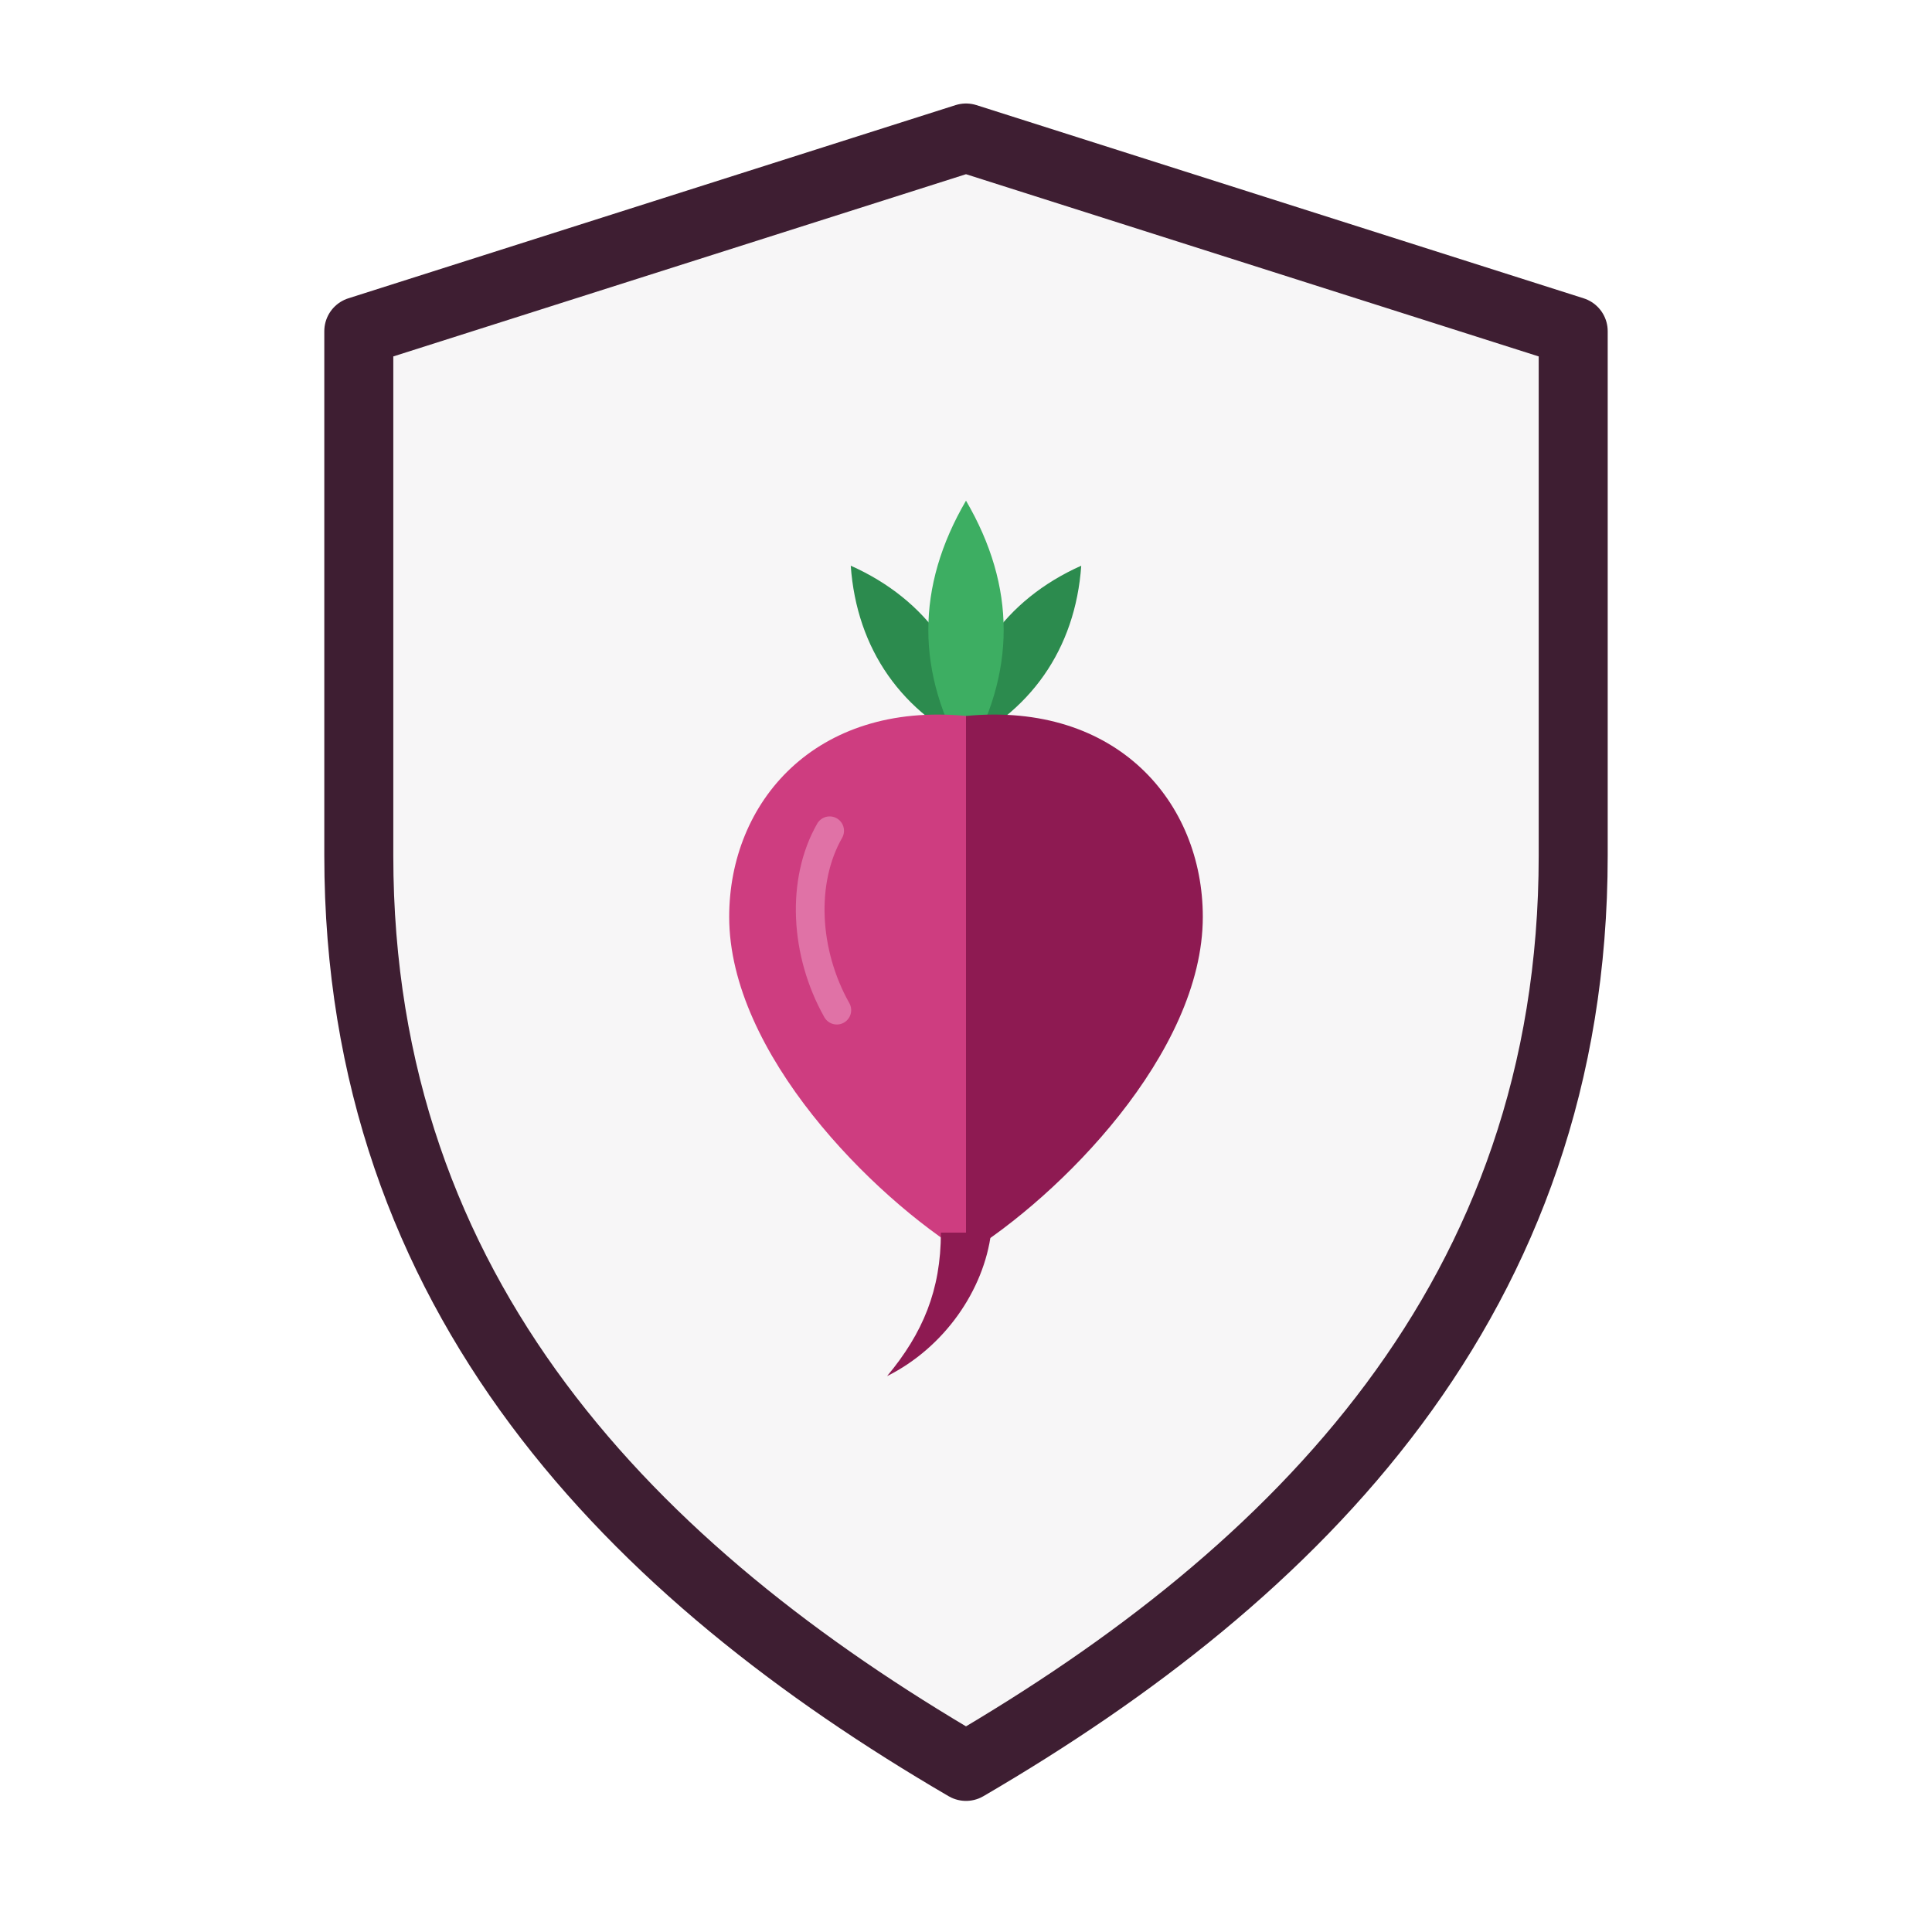
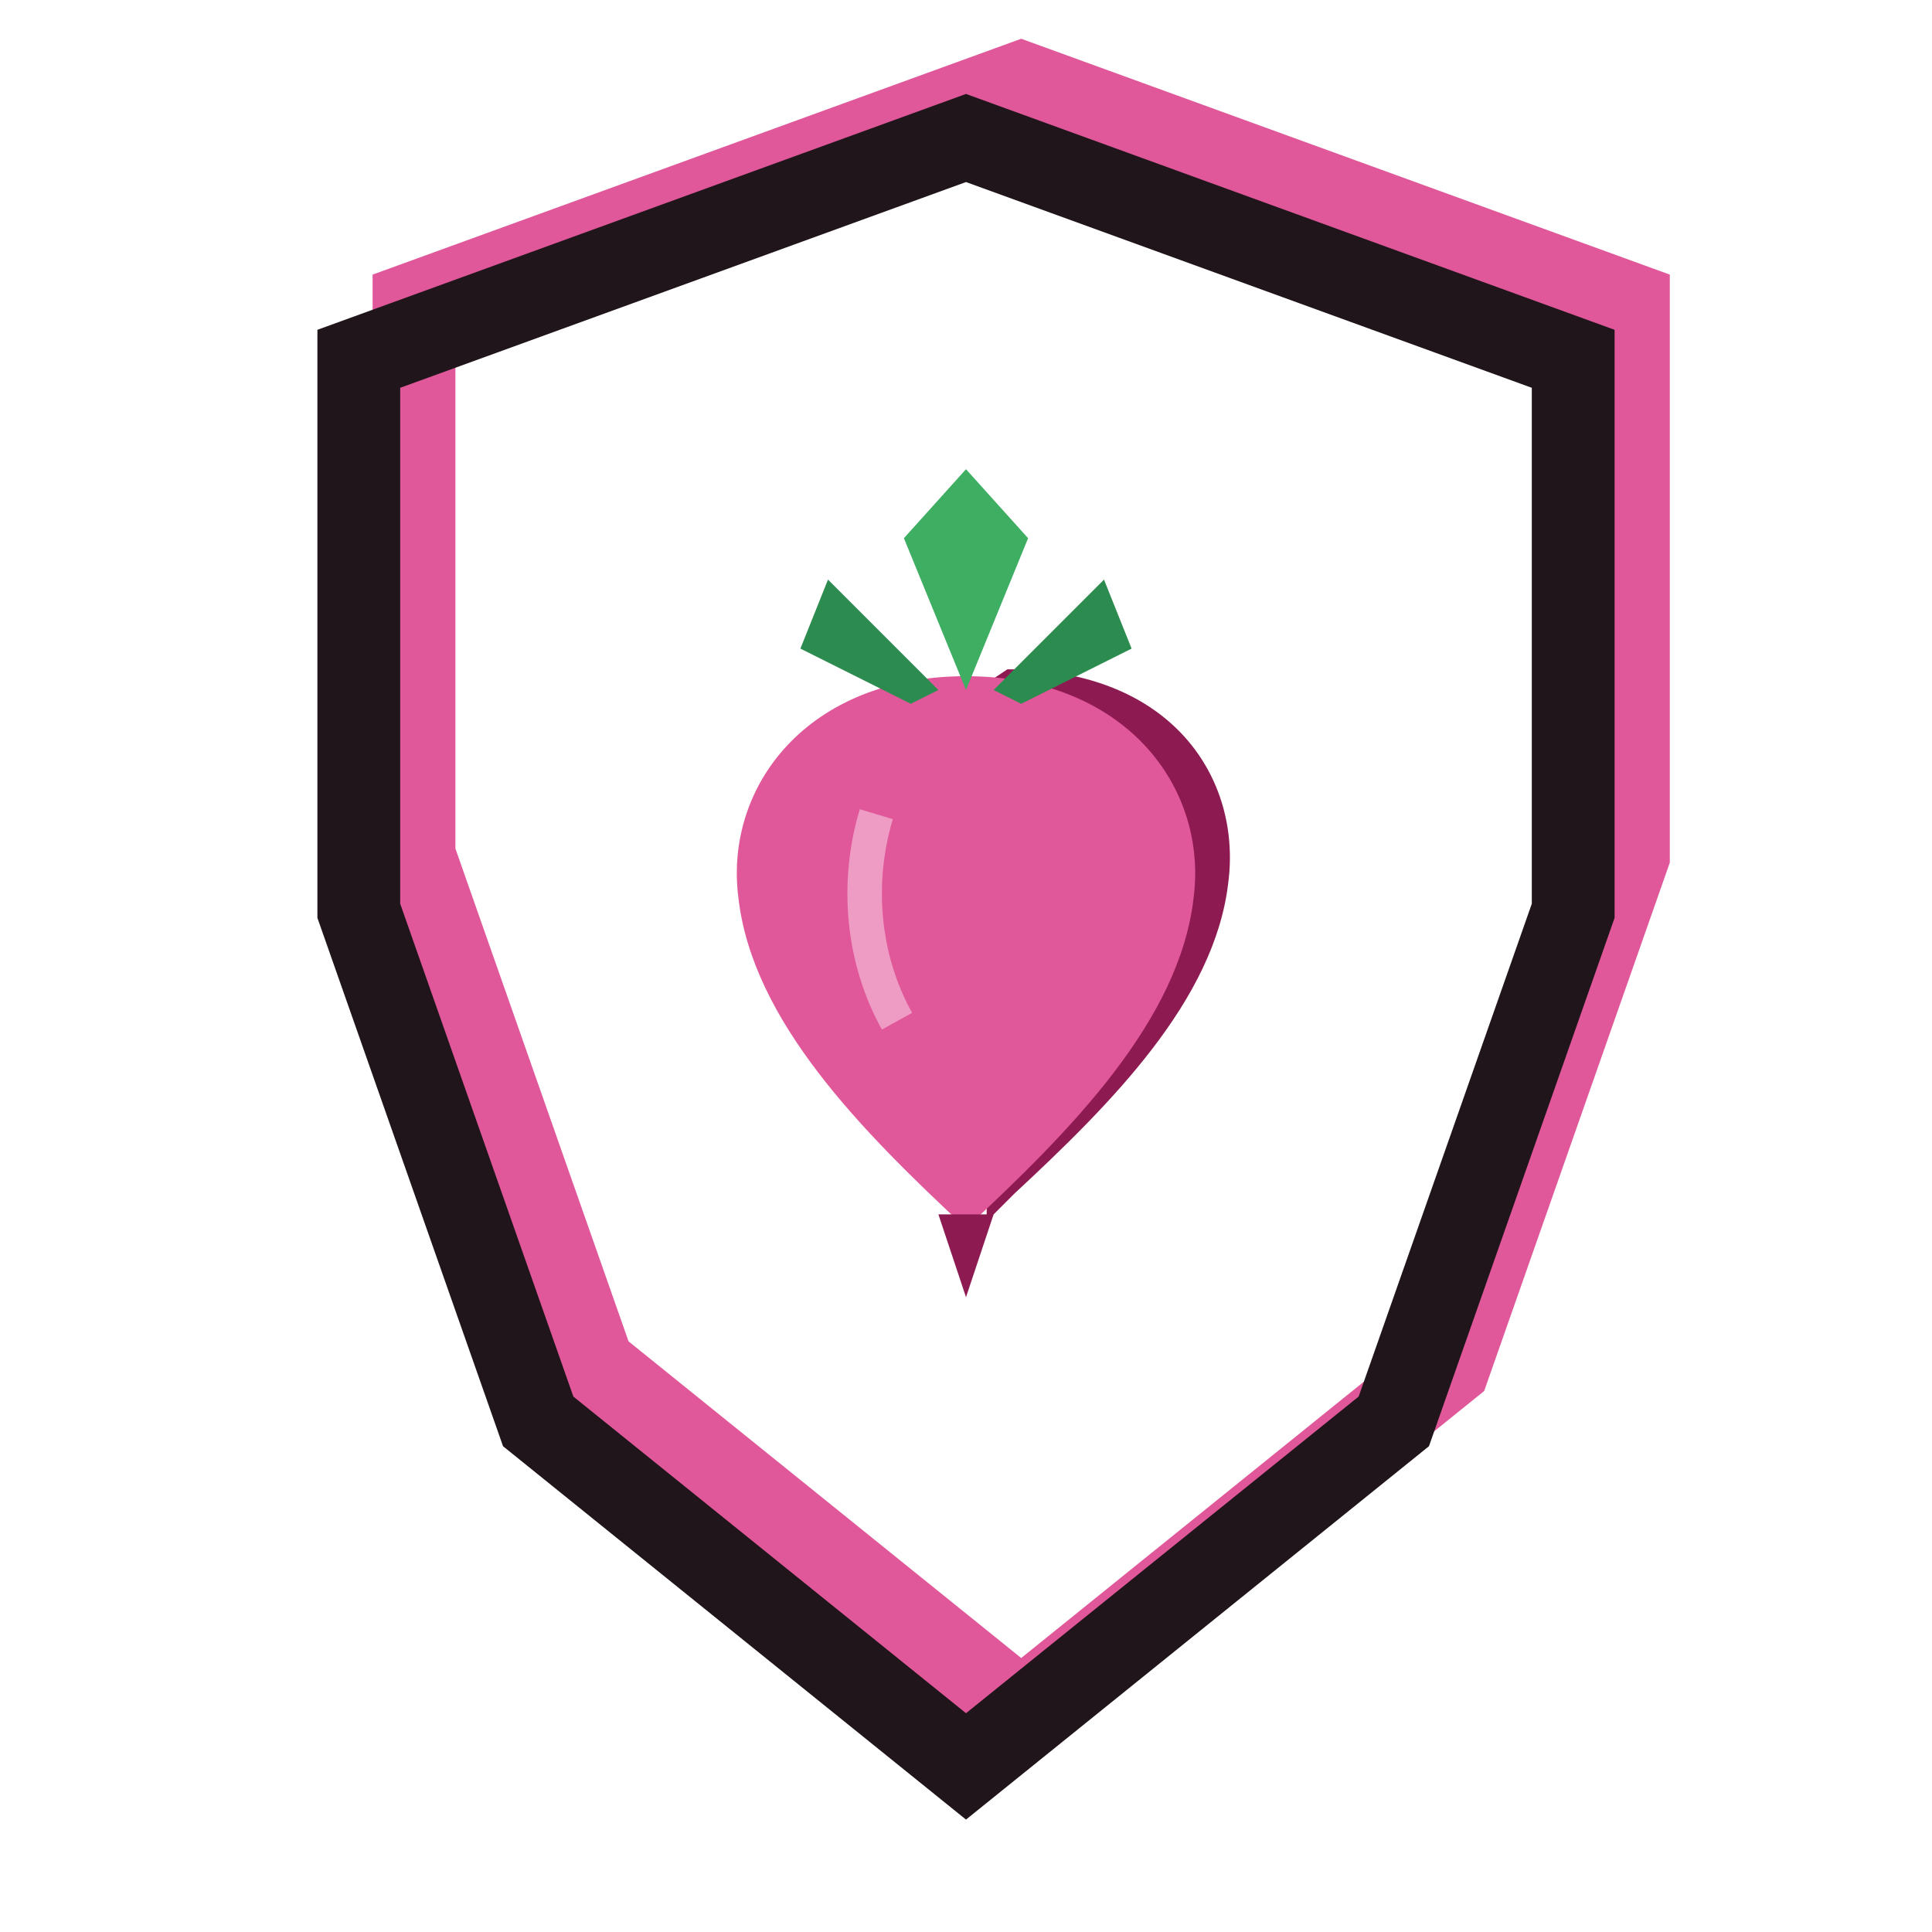
<svg xmlns="http://www.w3.org/2000/svg" viewBox="0 0 140 140" width="140" height="140" fill="none">
-   <path d="M70,10 L114,24 V62 C114,94 94,114 70,128 C46,114 26,94 26,62 V24 Z" fill="rgba(62,30,50,0.04)" stroke="#3E1E32" stroke-width="5" stroke-linejoin="round" />
-   <g transform="translate(70,68) scale(0.52) translate(-50,-63)">
-     <g transform="translate(50,34)">
-       <g transform="rotate(-35)">
-         <path d="M0,3 C-6,-7 -6,-18 0,-28 C6,-18 6,-7 0,3 Z" fill="#2C8B4E" />
-       </g>
-       <g transform="rotate(35)">
-         <path d="M0,3 C-6,-7 -6,-18 0,-28 C6,-18 6,-7 0,3 Z" fill="#2C8B4E" />
-       </g>
-       <path d="M0,4 C-7,-8 -7,-20 0,-32 C7,-20 7,-8 0,4 Z" fill="#3DAE62" />
-     </g>
-     <path d="M50,32 C29,30 17,44 17,60 C17,79 37,99 50,107 Z" fill="#CE3D80" />
-     <path d="M50,32 C71,30 83,44 83,60 C83,79 63,99 50,107 Z" fill="#8E1A52" />
-     <path d="M31,48 C27,55 27.5,65 32,73" stroke="#EE9CC4" stroke-width="4" stroke-linecap="round" fill="none" opacity="0.55" />
-     <path d="M46.5,104 C46.5,112 44,118 39,124 C47,120 52.5,112 53.5,104 Z" fill="#8E1A52" />
+   <path d="M70,10 L114,26 L114,66 L101,103 L70,128 L39,103 L26,66 L26,26 Z" stroke="#E0589A" stroke-width="6" transform="translate(4,-4)" stroke-linejoin="miter" />
+   <path d="M70,10 L114,26 L114,66 L101,103 L70,128 L39,103 L26,66 L26,26 Z" stroke="#20151A" stroke-width="6" stroke-linejoin="miter" />
+   <g transform="translate(45,34) scale(0.5)">
+     <path d="M53,32 C77,32 87,48 85,63 C83,80 68,95 54,108 L50,112 L50,34 Z" fill="#8E1A52" transform="translate(3,-3)" />
+     <path d="M50,30 C27,30 15,46 17,62 C19,80 35,96 50,110 C65,96 81,80 83,62 C85,46 73,30 50,30 Z" fill="#E0589A" />
+     <path d="M46,108 L50,120 L54,108 Z" fill="#8E1A52" />
+     <path d="M50,32 L41,10 L50,0 L59,10 Z" fill="#3DAE62" />
+     <path d="M46,32 L30,16 L26,26 L42,34 Z" fill="#2C8B4E" />
+     <path d="M54,32 L70,16 L74,26 L58,34 Z" fill="#2C8B4E" />
+     <path d="M37,50 C34,60 35,71 40,80" stroke="#EE9CC4" stroke-width="5" fill="none" />
  </g>
</svg>
